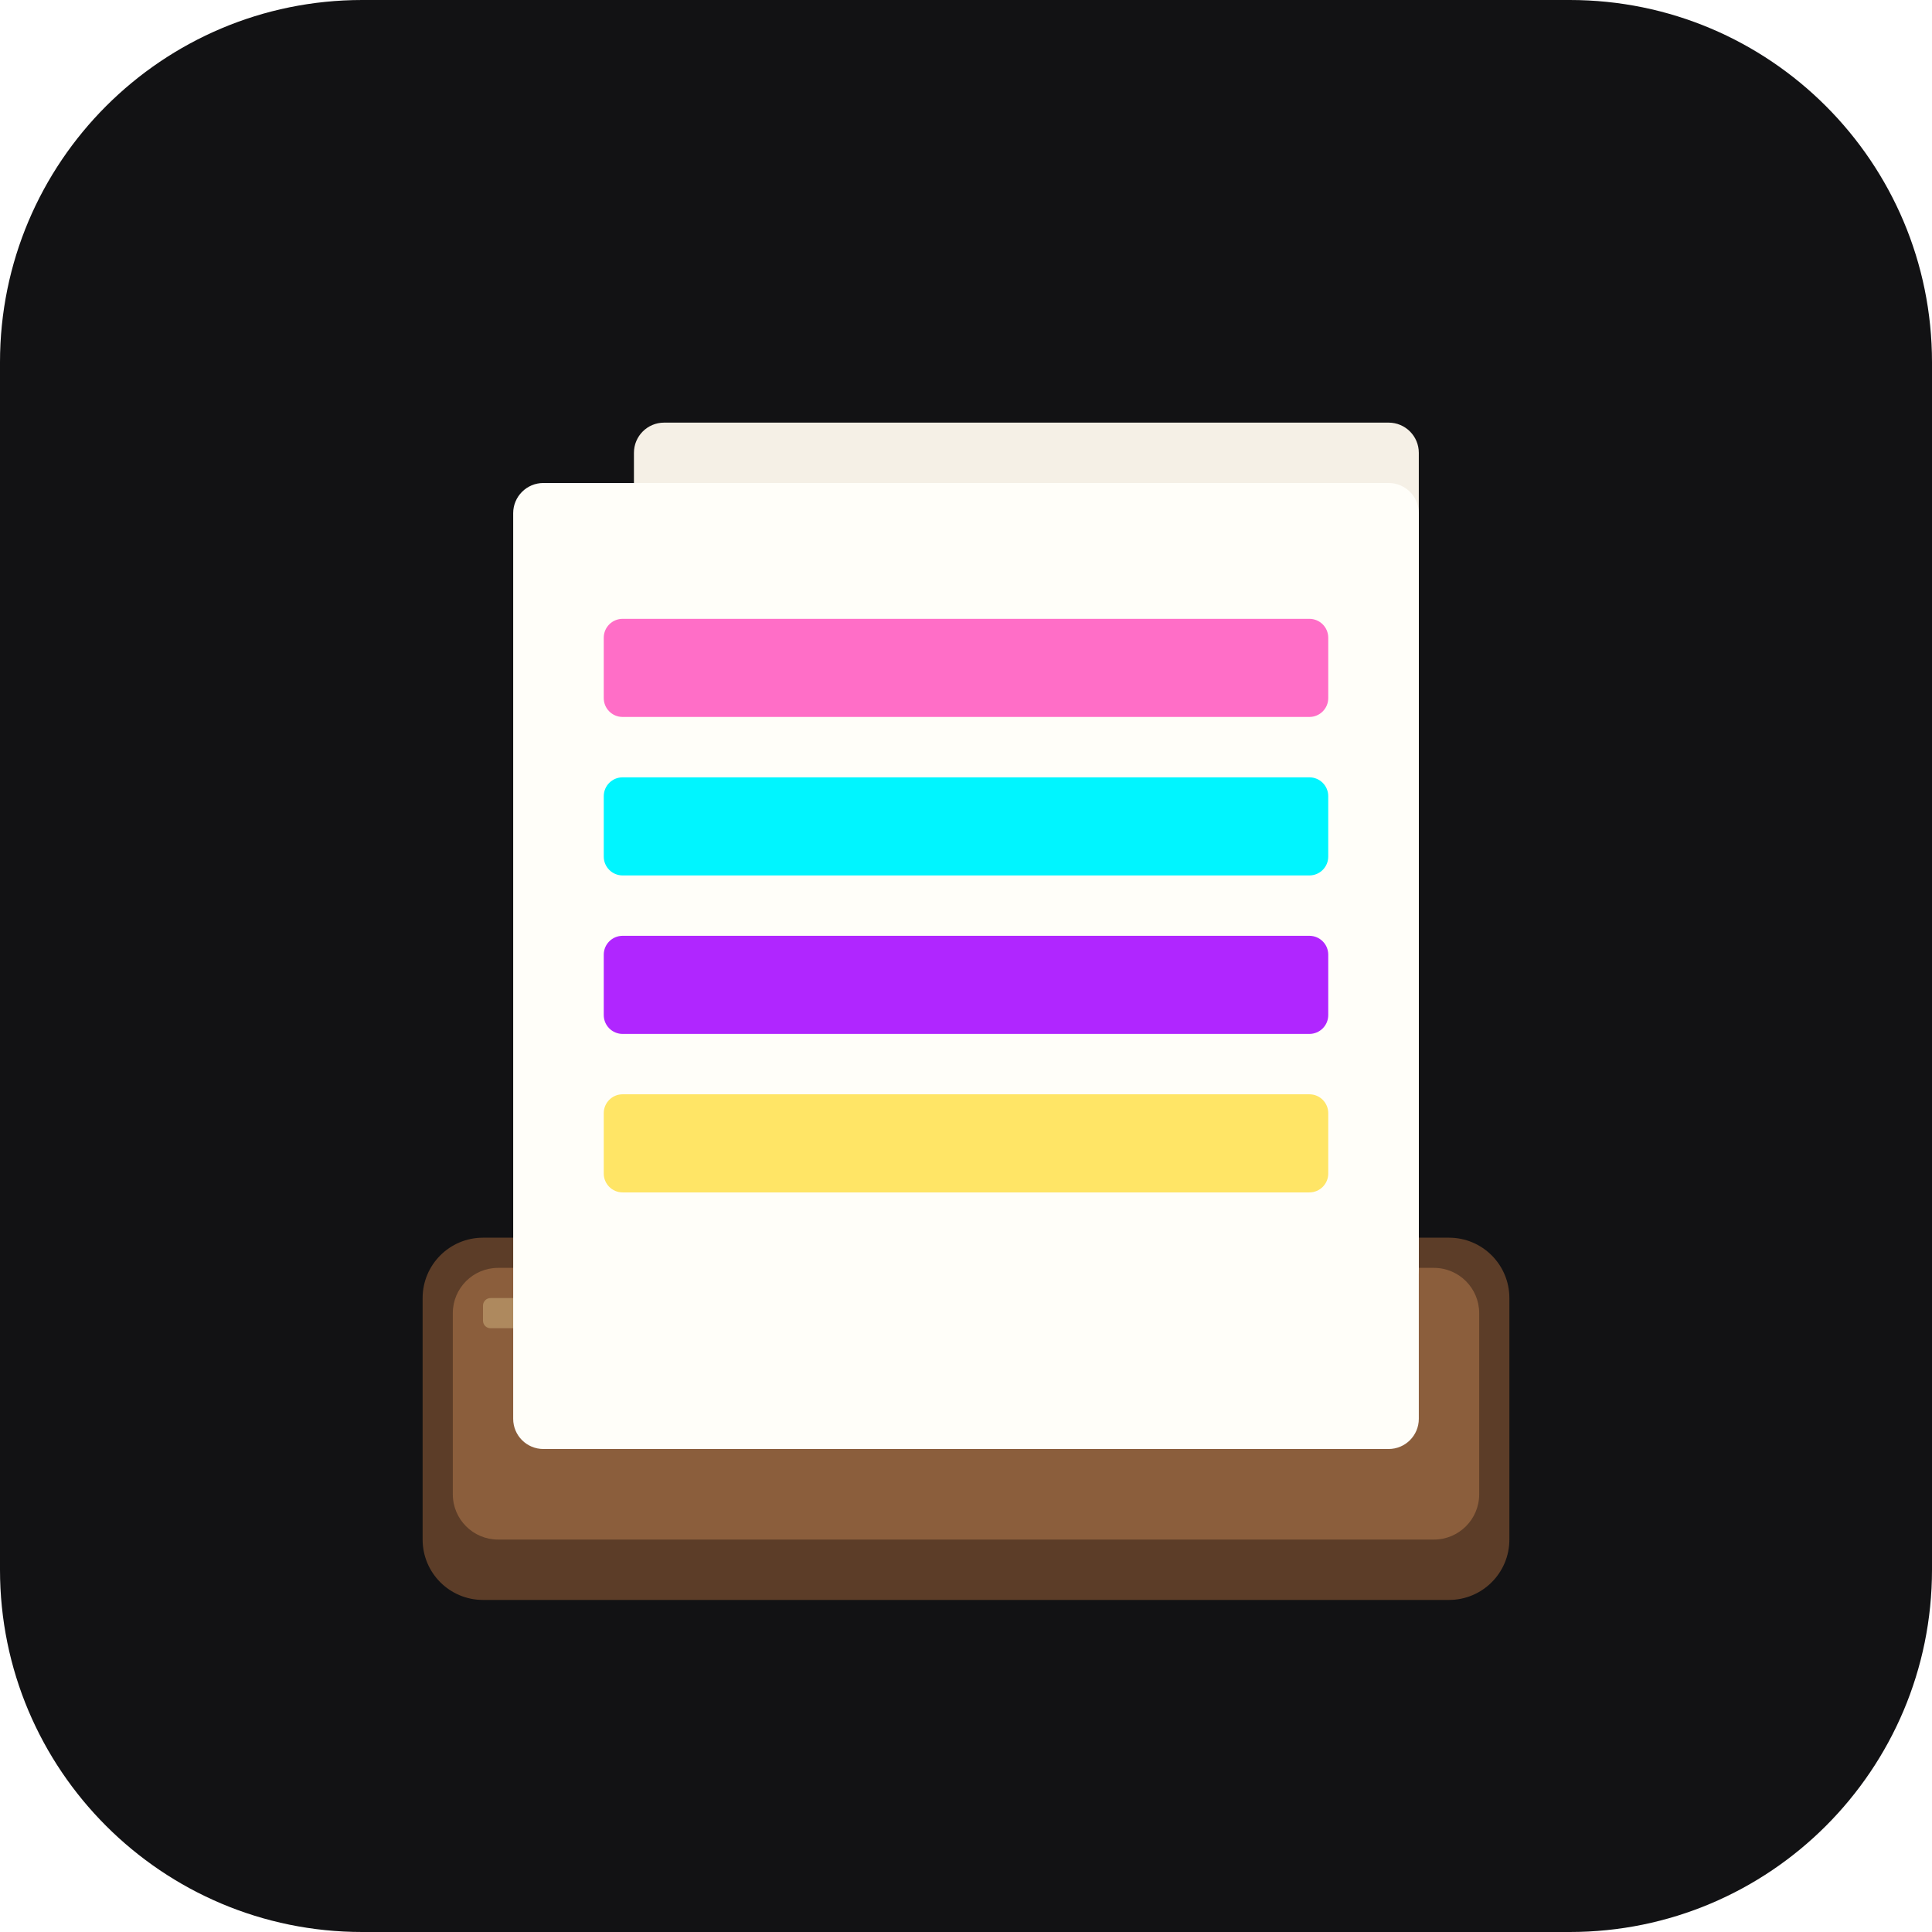
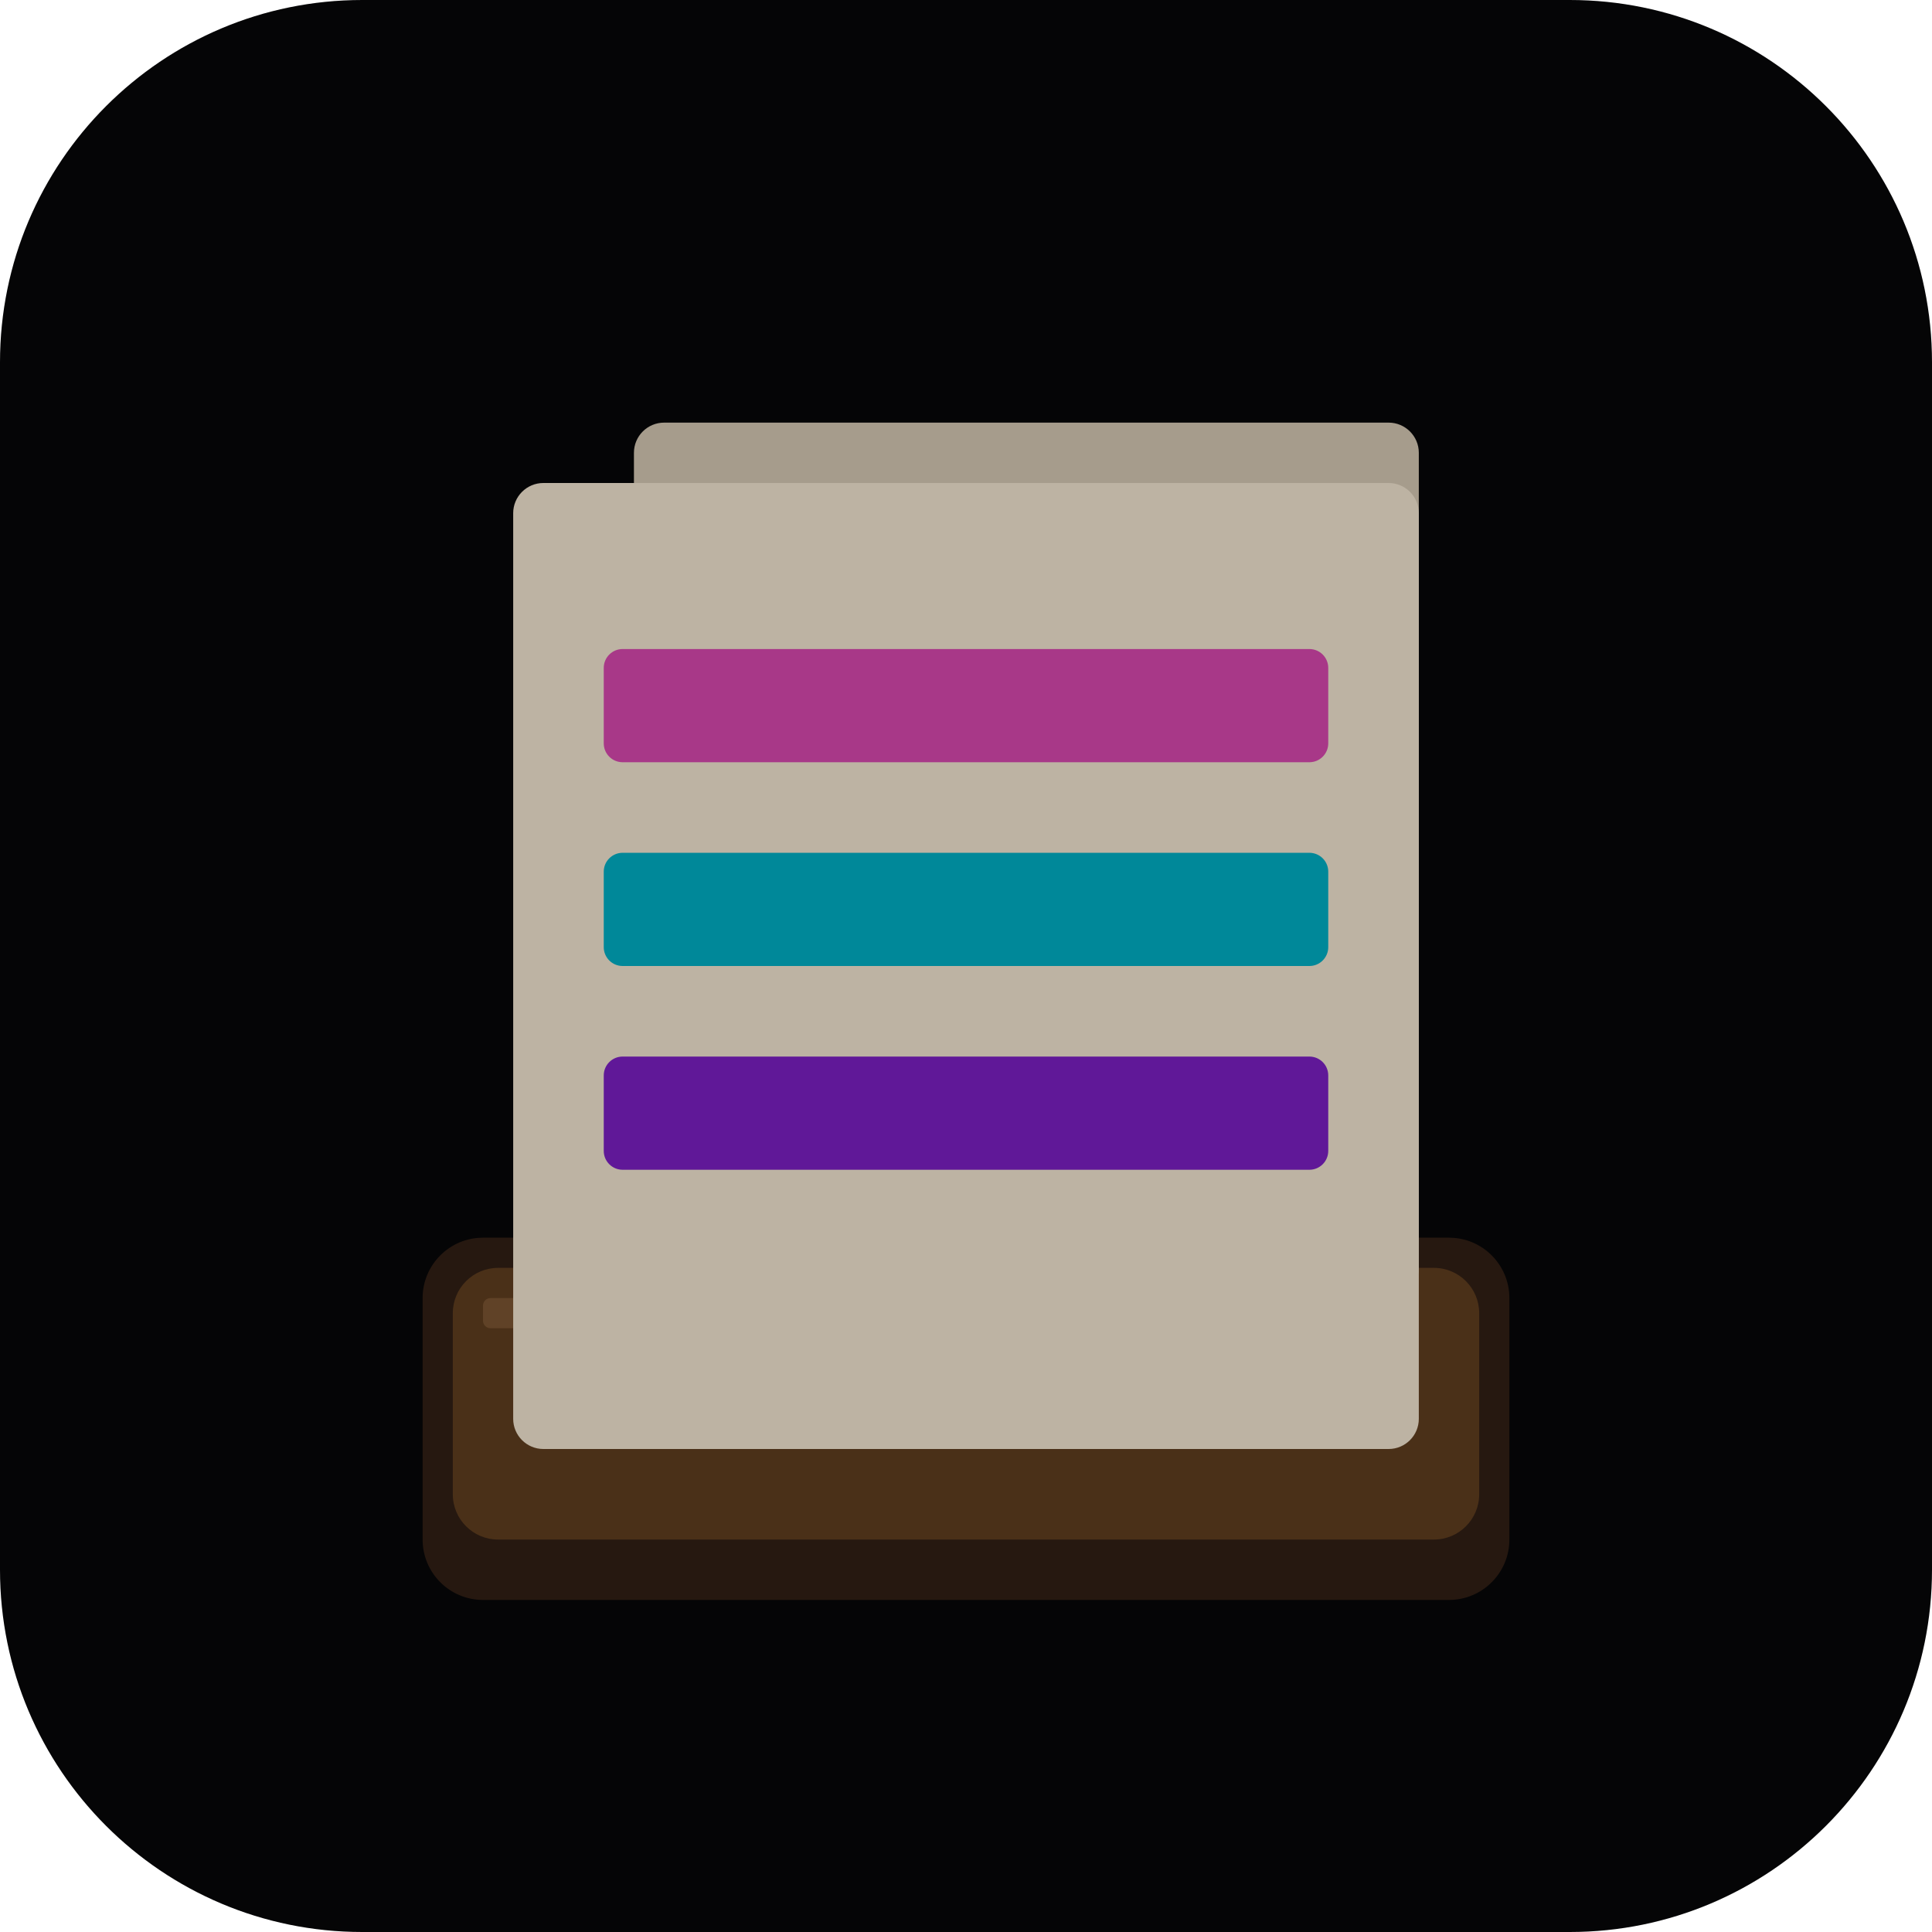
<svg xmlns="http://www.w3.org/2000/svg" viewBox="0 0 512 512" role="img" aria-label="Wood block note icon">
-   <rect width="512" height="512" rx="96" fill="#121214" />
-   <rect x="112" y="328" width="288" height="96" rx="16" fill="#5C3D28" />
-   <rect x="120" y="336" width="272" height="72" rx="12" fill="#8B5E3C" />
-   <rect x="128" y="344" width="120" height="8" rx="2" fill="#C4A574" opacity="0.6" />
-   <rect x="168" y="112" width="208" height="232" rx="8" fill="#F5F0E6" />
-   <rect x="136" y="128" width="240" height="256" rx="8" fill="#FFFEF9" />
-   <rect x="160" y="164" width="192" height="26" rx="5" fill="#FF6EC7" />
-   <rect x="160" y="206" width="192" height="26" rx="5" fill="#00F5FF" />
-   <rect x="160" y="248" width="192" height="26" rx="5" fill="#B026FF" />
-   <rect x="160" y="290" width="192" height="26" rx="5" fill="#FFE566" />
+   <rect width="512" height="512" rx="96" fill="#050506" />
+   <rect x="112" y="328" width="288" height="96" rx="16" fill="#261810" />
+   <rect x="120" y="336" width="272" height="72" rx="12" fill="#4A3018" />
+   <rect x="128" y="344" width="120" height="8" rx="2" fill="#6E4E30" opacity="0.6" />
+   <rect x="168" y="112" width="208" height="232" rx="8" fill="#A69C8C" />
+   <rect x="136" y="128" width="240" height="256" rx="8" fill="#BDB3A3" />
+   <rect x="160" y="172" width="192" height="30" rx="5" fill="#A83888" />
+   <rect x="160" y="226" width="192" height="30" rx="5" fill="#008899" />
+   <rect x="160" y="280" width="192" height="30" rx="5" fill="#601898" />
</svg>
